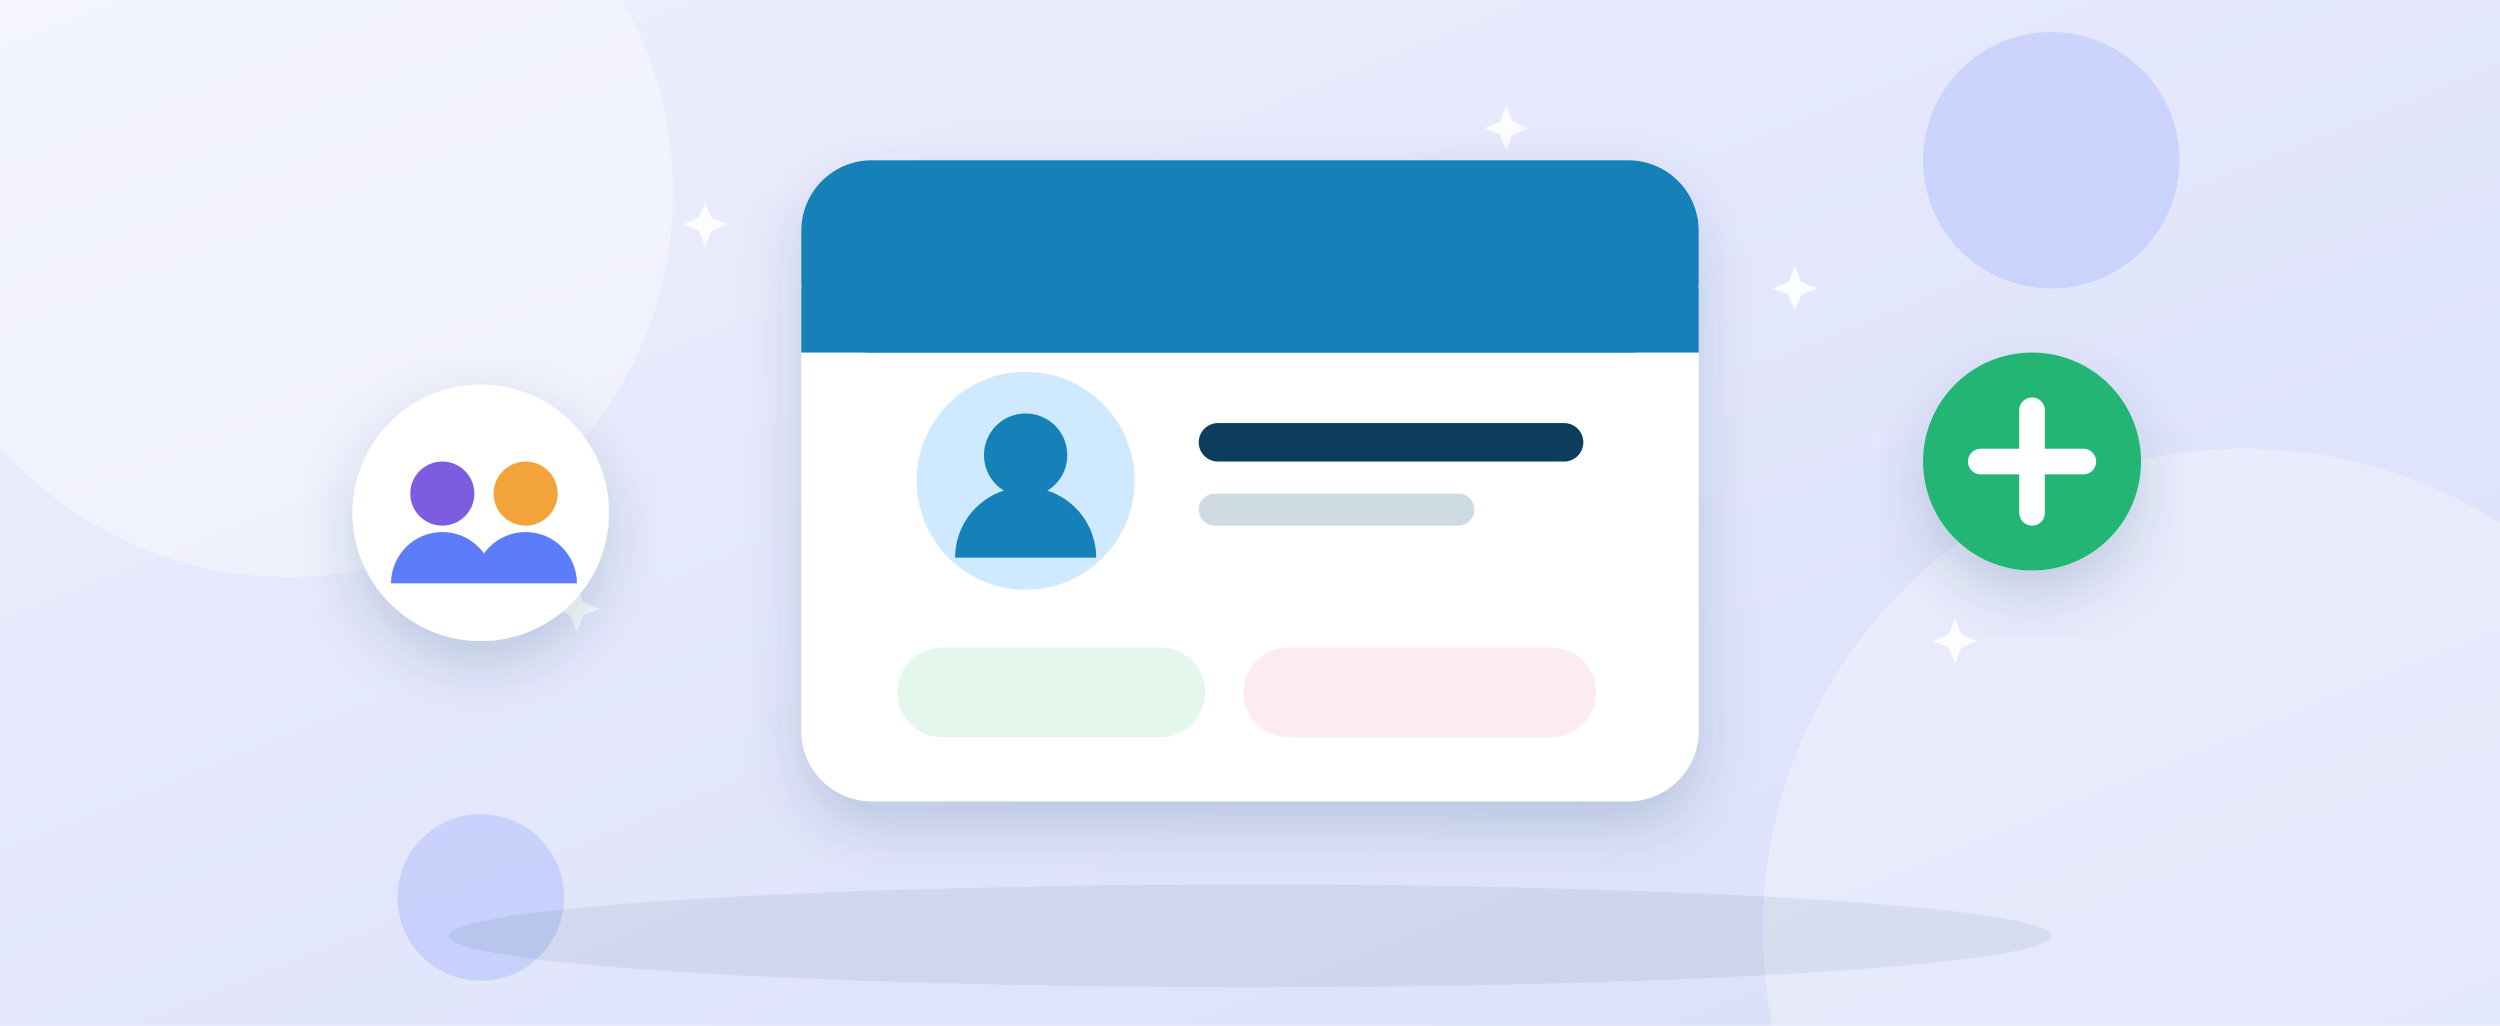
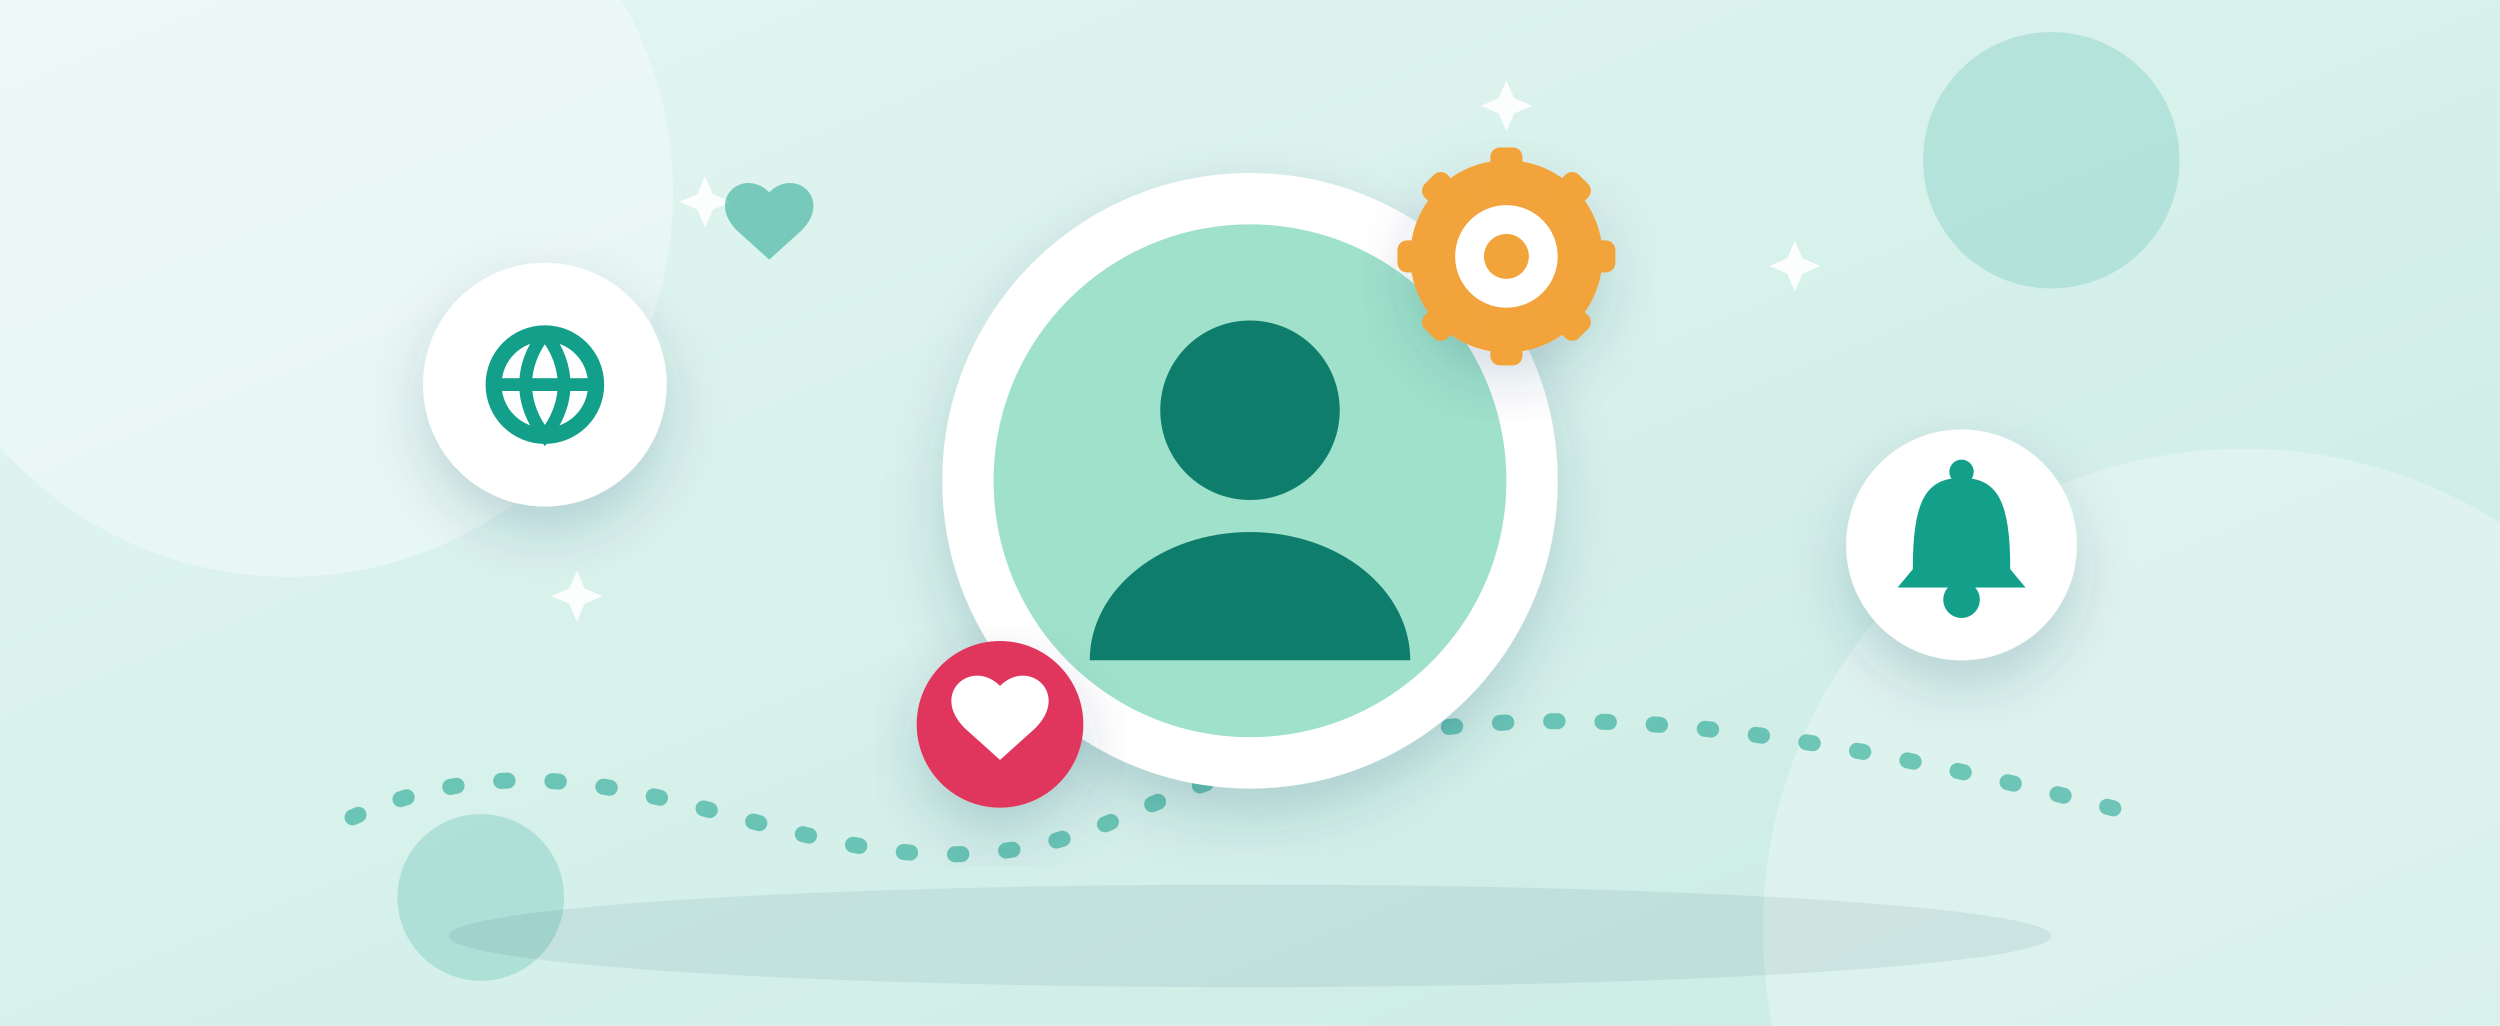
<svg xmlns="http://www.w3.org/2000/svg" viewBox="0 0 780 320" width="780" height="320">
  <defs>
    <linearGradient id="bg" x1="0" y1="0" x2="1" y2="1">
-       <stop offset="0" stop-color="#eef0fd" />
-       <stop offset="1" stop-color="#d9defa" />
+       <stop offset="0" stop-color="#e4f6f2" />
+       <stop offset="1" stop-color="#c9ebe3" />
    </linearGradient>
-     <filter id="sh" x="-20%" y="-20%" width="140%" height="150%">
+     <filter id="sh" x="-25%" y="-25%" width="150%" height="160%">
      <feDropShadow dx="0" dy="8" stdDeviation="9" flood-color="#0b3d5c" flood-opacity=".18" />
    </filter>
  </defs>
  <rect width="780" height="320" fill="url(#bg)" />
  <circle cx="90" cy="60" r="120" fill="#fff" opacity=".35" />
  <circle cx="700" cy="290" r="150" fill="#fff" opacity=".3" />
-   <circle cx="640" cy="50" r="40" fill="#5b7cfa" opacity=".18" />
-   <circle cx="150" cy="280" r="26" fill="#5b7cfa" opacity=".2" />
+   <circle cx="640" cy="50" r="40" fill="#12a08a" opacity=".18" />
+   <circle cx="150" cy="280" r="26" fill="#12a08a" opacity=".2" />
  <ellipse cx="390" cy="292" rx="250" ry="16" fill="#0b3d5c" opacity=".08" />
-   <path d="M220 63l2 5 5 2-5 2-2 5-2-5-5-2 5-2z" fill="#fff" opacity=".9" />
-   <path d="M560 83l2 5 5 2-5 2-2 5-2-5-5-2 5-2z" fill="#fff" opacity=".9" />
-   <path d="M610 193l2 5 5 2-5 2-2 5-2-5-5-2 5-2z" fill="#fff" opacity=".9" />
-   <path d="M180 183l2 5 5 2-5 2-2 5-2-5-5-2 5-2z" fill="#fff" opacity=".9" />
-   <path d="M470 33l2 5 5 2-5 2-2 5-2-5-5-2 5-2z" fill="#fff" opacity=".9" />
-   <g transform="translate(250,50)" filter="url(#sh)">
-     <rect width="280" height="200" rx="22" fill="#fff" />
-     <rect width="280" height="60" rx="22" fill="#1380b8" />
-     <rect y="40" width="280" height="20" fill="#1380b8" />
-     <circle cx="70" cy="100" r="34" fill="#cfe9ff" />
-     <circle cx="70" cy="92" r="13" fill="#1380b8" />
-     <path d="M48 124a22 22 0 0 1 44 0z" fill="#1380b8" />
-     <rect x="124" y="82" width="120" height="12" rx="6" fill="#0b3d5c" />
-     <rect x="124" y="104" width="86" height="10" rx="5" fill="#cfdbe3" />
-     <rect x="30" y="152" width="96" height="28" rx="14" fill="#e3f7ec" />
-     <rect x="138" y="152" width="110" height="28" rx="14" fill="#fdecef" />
+   <path d="M220 55l2.4 5.6 5.6 2.4-5.6 2.4-2.4 5.6-2.4-5.6-5.6-2.4 5.6-2.4z" fill="#fff" opacity=".9" />
+   <path d="M560 75l2.4 5.6 5.6 2.4-5.6 2.4-2.4 5.6-2.4-5.6-5.6-2.4 5.6-2.4z" fill="#fff" opacity=".9" />
+   <path d="M612 188l2.4 5.6 5.6 2.4-5.6 2.4-2.4 5.6-2.4-5.6-5.6-2.4 5.6-2.4z" fill="#fff" opacity=".9" />
+   <path d="M180 178l2.4 5.6 5.6 2.4-5.6 2.4-2.4 5.6-2.4-5.6-5.6-2.4 5.6-2.4z" fill="#fff" opacity=".9" />
+   <path d="M470 25l2.4 5.6 5.6 2.4-5.6 2.4-2.4 5.6-2.4-5.6-5.6-2.4 5.6-2.4z" fill="#fff" opacity=".9" />
+   <path d="M110 255 C200 215 260 295 350 255 S520 215 670 255" stroke="#12a08a" stroke-width="5" fill="none" stroke-linecap="round" stroke-dasharray="2 14" opacity=".55" />
+   <g filter="url(#sh)">
+     <circle cx="390" cy="150" r="96" fill="#fff" />
  </g>
-   <g transform="translate(110,120)" filter="url(#sh)">
-     <circle cx="40" cy="40" r="40" fill="#fff" />
-     <circle cx="28" cy="34" r="10" fill="#7d5ce0" />
-     <circle cx="54" cy="34" r="10" fill="#f2a33a" />
-     <path d="M12 62a16 16 0 0 1 32 0zM38 62a16 16 0 0 1 32 0z" fill="#5b7cfa" />
+   <circle cx="390" cy="150" r="80" fill="#9fe1cb" />
+   <circle cx="390" cy="128" r="28" fill="#0e7d6c" />
+   <path d="M340 206 a50 40 0 0 1 100 0" fill="#0e7d6c" />
+   <g filter="url(#sh)">
+     <circle cx="470" cy="80" r="30" fill="#f2a33a" />
  </g>
-   <g transform="translate(600,110)" filter="url(#sh)">
-     <circle cx="34" cy="34" r="34" fill="#22b573" />
-     <path d="M34 18v32M18 34h32" stroke="#fff" stroke-width="8" stroke-linecap="round" />
+   <rect x="465" y="46" width="10" height="16" rx="3" fill="#f2a33a" transform="rotate(0 470 80)" />
+   <rect x="465" y="46" width="10" height="16" rx="3" fill="#f2a33a" transform="rotate(45 470 80)" />
+   <rect x="465" y="46" width="10" height="16" rx="3" fill="#f2a33a" transform="rotate(90 470 80)" />
+   <rect x="465" y="46" width="10" height="16" rx="3" fill="#f2a33a" transform="rotate(135 470 80)" />
+   <rect x="465" y="46" width="10" height="16" rx="3" fill="#f2a33a" transform="rotate(180 470 80)" />
+   <rect x="465" y="46" width="10" height="16" rx="3" fill="#f2a33a" transform="rotate(225 470 80)" />
+   <rect x="465" y="46" width="10" height="16" rx="3" fill="#f2a33a" transform="rotate(270 470 80)" />
+   <rect x="465" y="46" width="10" height="16" rx="3" fill="#f2a33a" transform="rotate(315 470 80)" />
+   <circle cx="470" cy="80" r="16" fill="#fff" />
+   <circle cx="470" cy="80" r="7" fill="#f2a33a" />
+   <g filter="url(#sh)">
+     <circle cx="312" cy="226" r="26" fill="#e0345c" />
  </g>
+   <path transform="translate(312,214) scale(1.1)" d="M0 0c-8-8-20 2-10 12l10 9 10-9c10-10-2-20-10-12z" fill="#fff" opacity="1" />
+   <g filter="url(#sh)">
+     <circle cx="170" cy="120" r="38" fill="#fff" />
+   </g>
+   <circle cx="170" cy="120" r="16" fill="none" stroke="#12a08a" stroke-width="5" />
+   <path d="M154 120 h32 M170 104 c-8 10 -8 22 0 32 c8 -10 8 -22 0 -32" stroke="#12a08a" stroke-width="4" fill="none" />
+   <g filter="url(#sh)">
+     <circle cx="612" cy="170" r="36" fill="#fff" />
+   </g>
+   <g transform="translate(612,170) scale(0.95)">
+     <path d="M-16 8c0-22 4-30 16-30s16 8 16 30l5 6h-42z" fill="#12a08a" />
+     <circle cx="0" cy="18" r="6" fill="#12a08a" />
+     <circle cx="0" cy="-24" r="4" fill="#12a08a" />
+   </g>
+   <path transform="translate(240,60) scale(1)" d="M0 0c-8-8-20 2-10 12l10 9 10-9c10-10-2-20-10-12z" fill="#12a08a" opacity="0.5" />
</svg>
